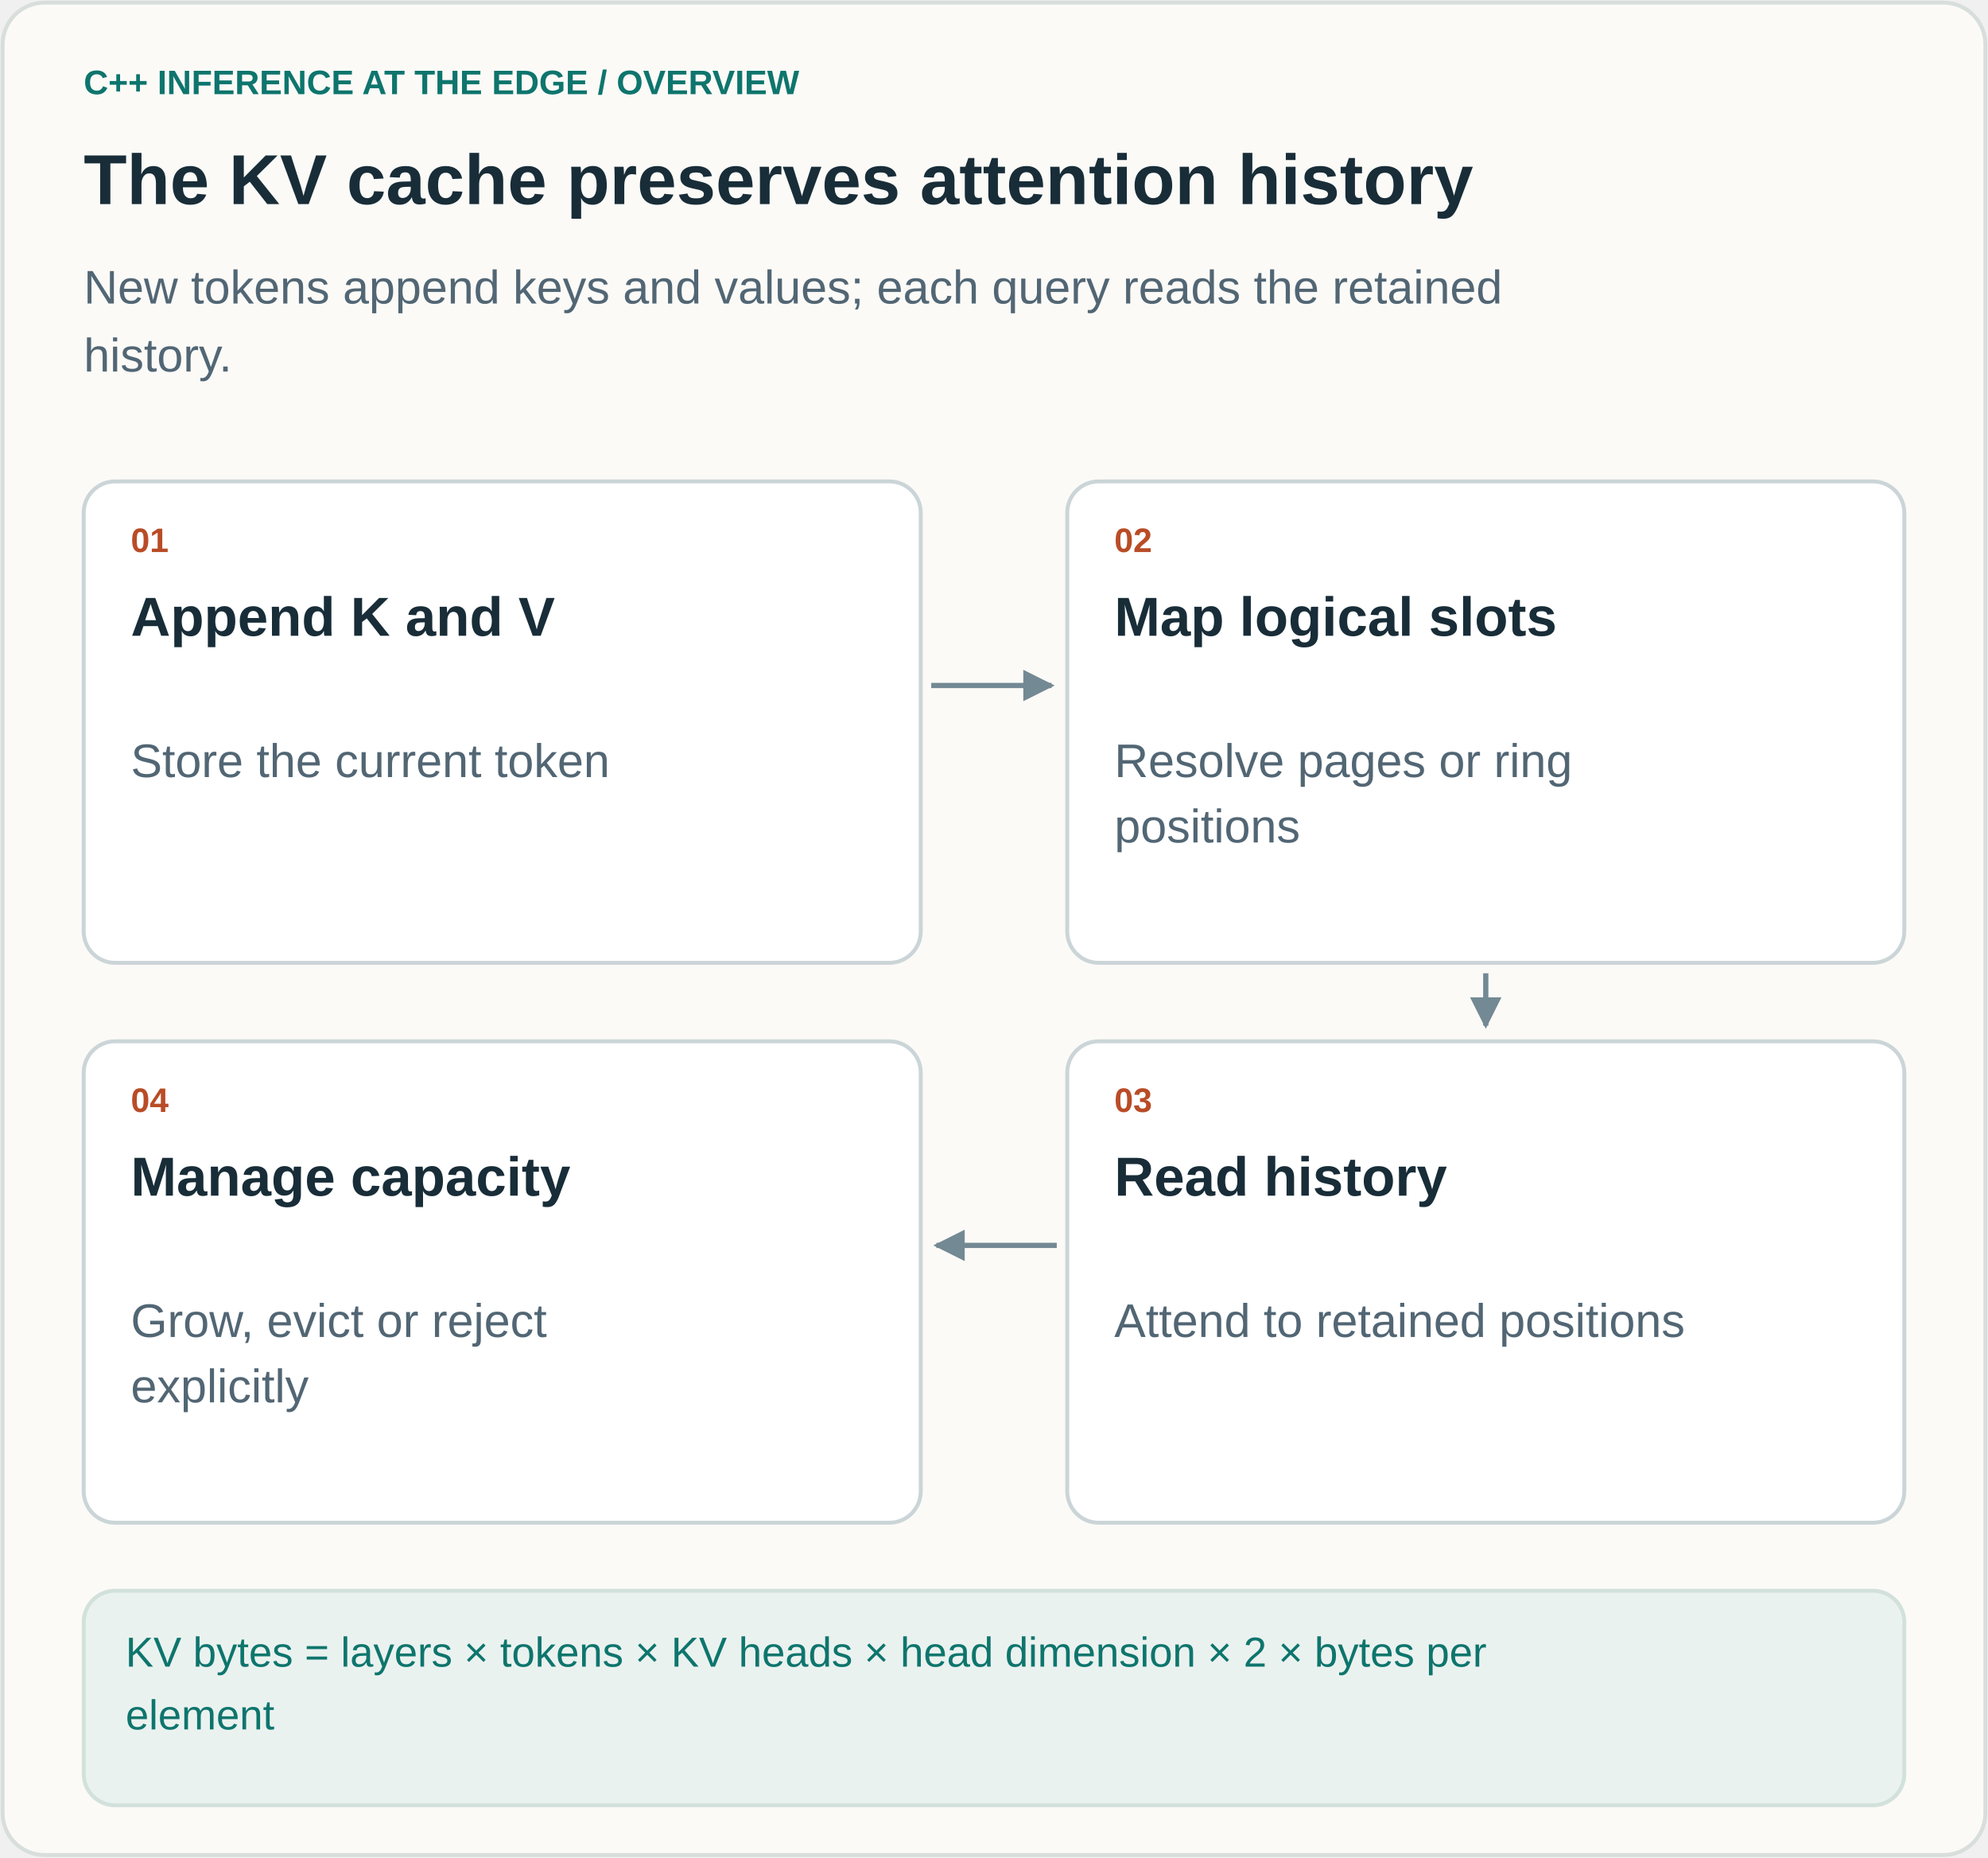
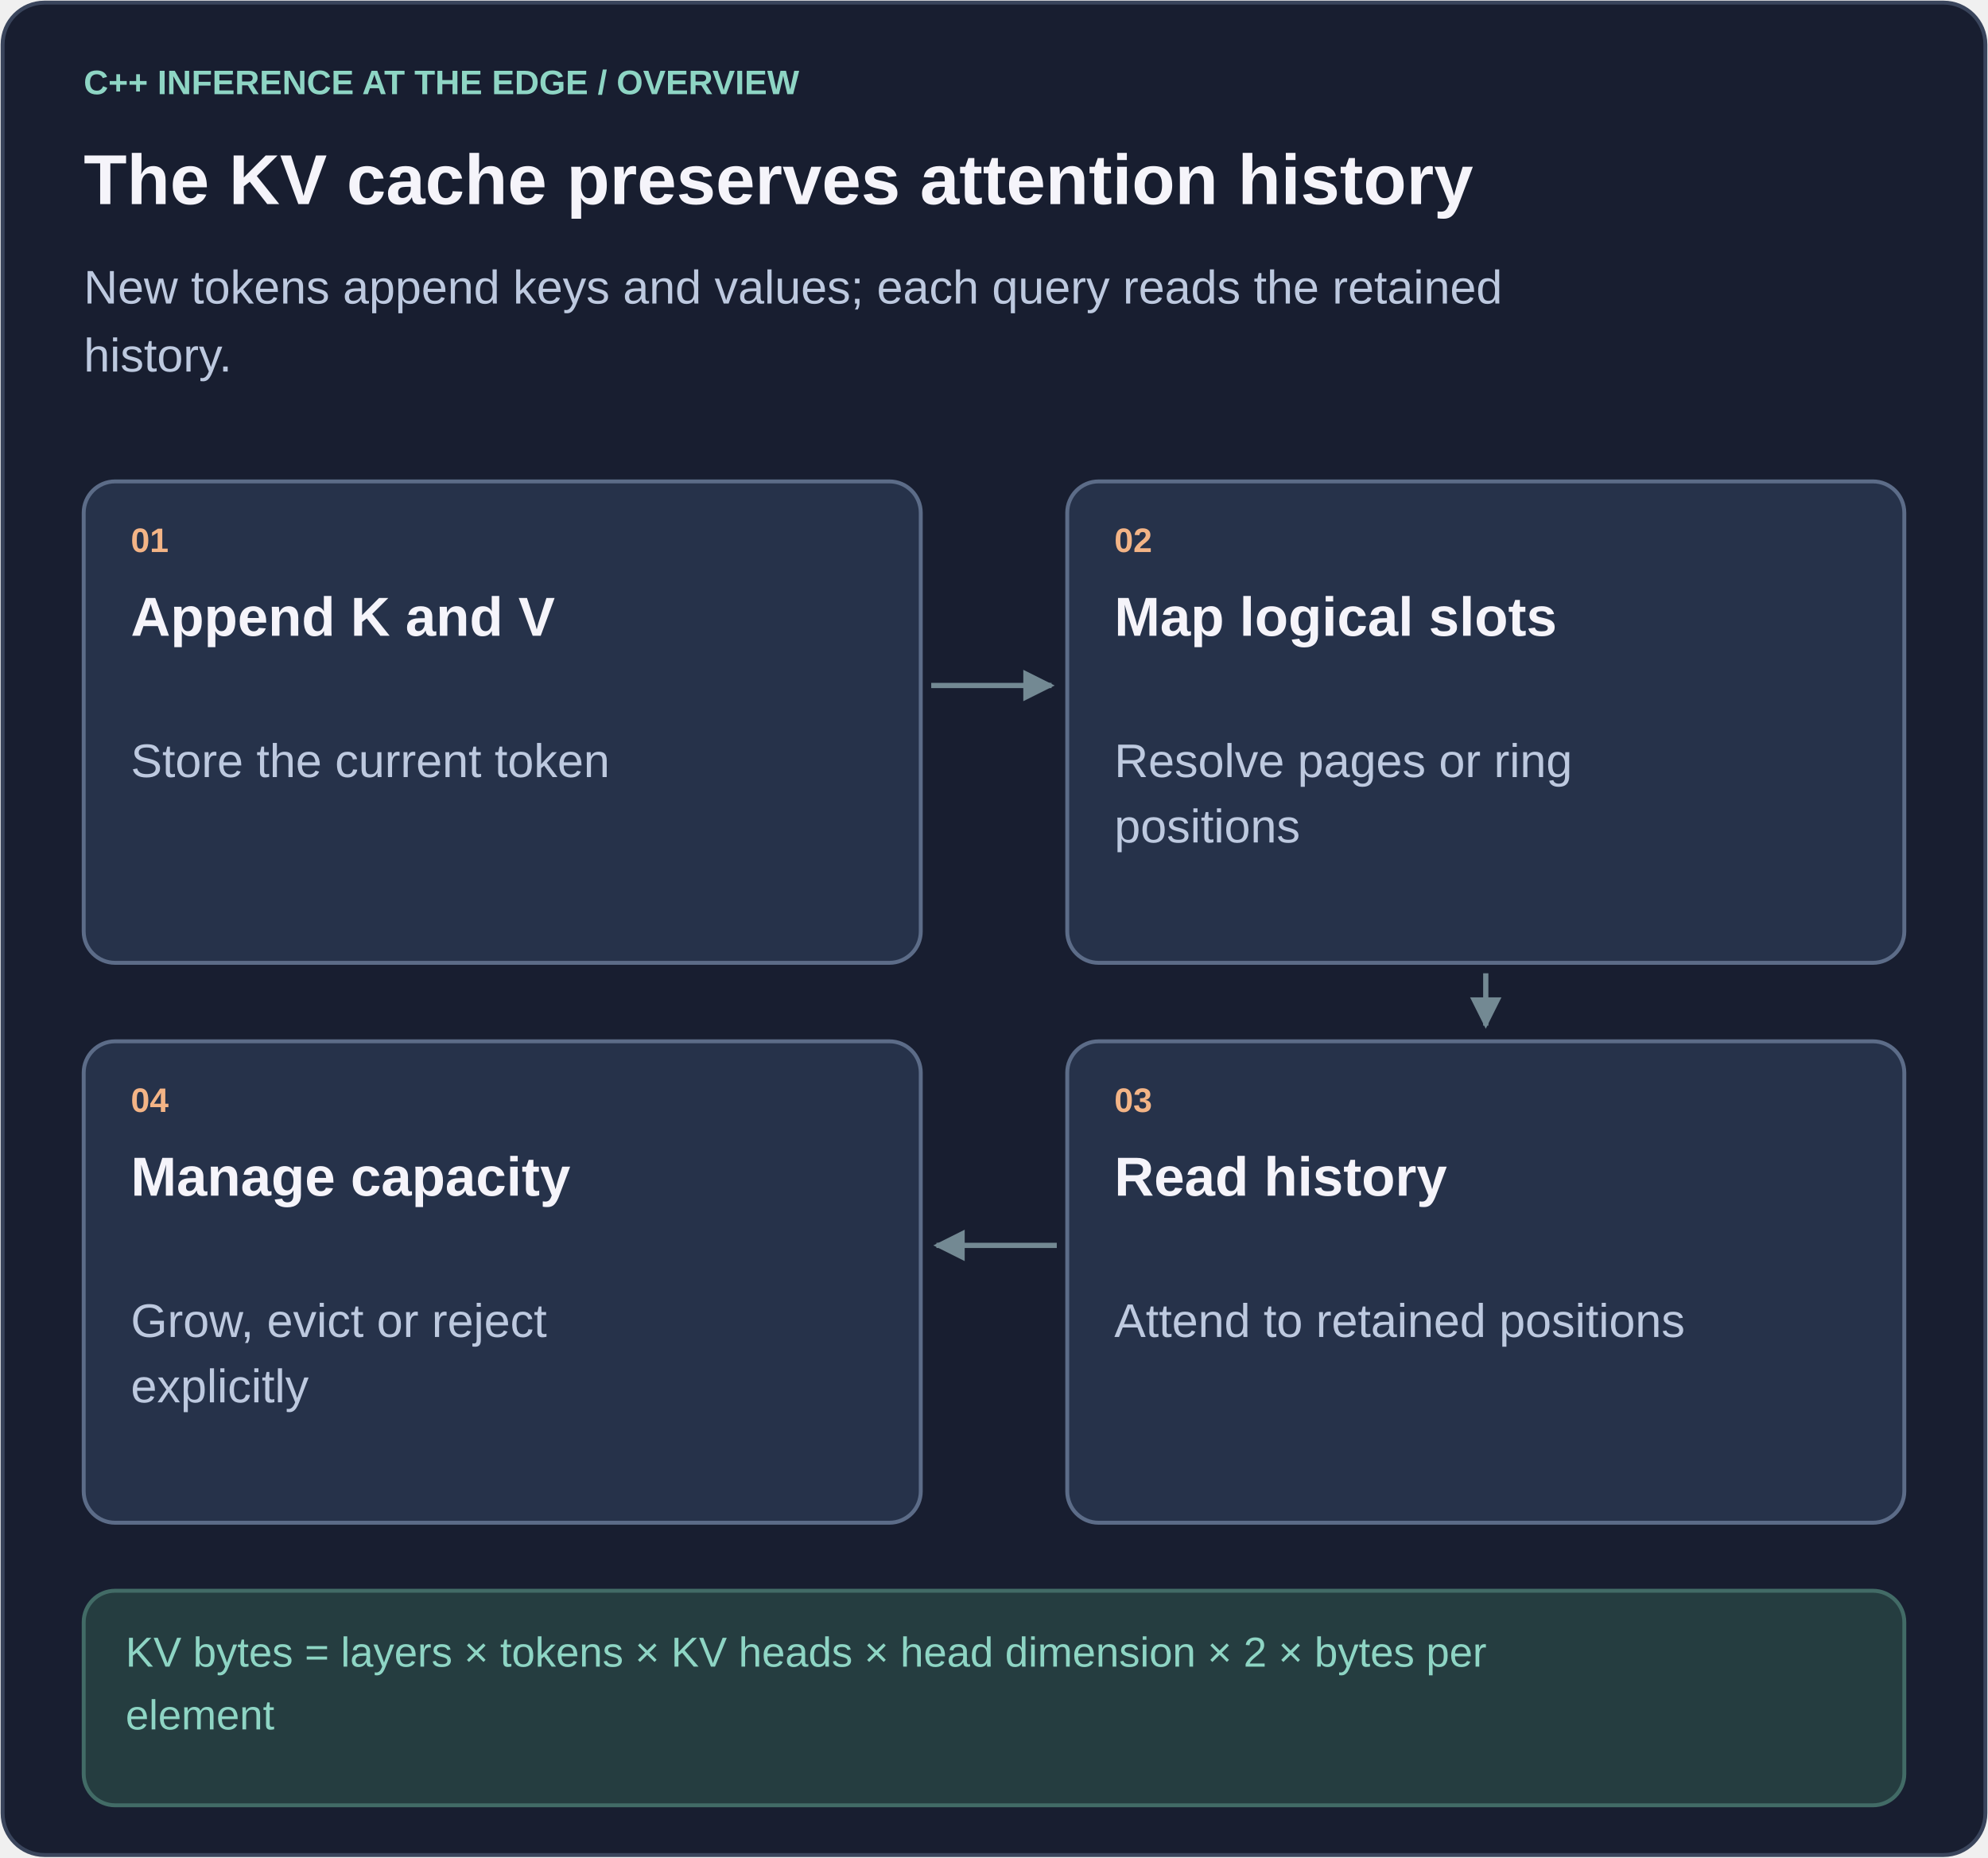
<svg xmlns="http://www.w3.org/2000/svg" width="760" height="710" viewBox="0 0 760 710" role="img" aria-labelledby="title desc">
  <defs>
    <marker id="arrow" viewBox="0 0 10 10" refX="9" refY="5" markerWidth="6" markerHeight="6" orient="auto-start-reverse">
      <path d="M0 0 L10 5 L0 10 Z" fill="#738993" />
    </marker>
  </defs>
  <g font-family="Arial, Helvetica, sans-serif">
-     <rect x="1" y="1" width="758" height="708" rx="16" fill="#fbfaf7" stroke="#d8dedb" stroke-width="1.5" />
-     <text x="32" y="36" font-size="13" fill="#0e756d" font-weight="700" text-anchor="start">C++ INFERENCE AT THE EDGE  /  OVERVIEW</text>
-     <text x="32" y="78" font-size="27" fill="#182d38" font-weight="600" text-anchor="start">The KV cache preserves attention history</text>
-     <text x="32" y="116" font-size="18" fill="#526674" font-weight="400" text-anchor="start">New tokens append keys and values; each query reads the retained</text>
-     <text x="32" y="142" font-size="18" fill="#526674" font-weight="400" text-anchor="start">history.</text>
-     <rect x="32" y="184" width="320" height="184" rx="12" fill="#fff" stroke="#cbd5d8" stroke-width="1.5" />
-     <text x="50" y="211" font-size="13" fill="#b94c27" font-weight="700" text-anchor="start">01</text>
-     <text x="50" y="243" font-size="21" fill="#182d38" font-weight="600" text-anchor="start">Append K and V</text>
-     <text x="50" y="297" font-size="18" fill="#526674" font-weight="400" text-anchor="start">Store the current token</text>
-     <rect x="408" y="184" width="320" height="184" rx="12" fill="#fff" stroke="#cbd5d8" stroke-width="1.5" />
-     <text x="426" y="211" font-size="13" fill="#b94c27" font-weight="700" text-anchor="start">02</text>
-     <text x="426" y="243" font-size="21" fill="#182d38" font-weight="600" text-anchor="start">Map logical slots</text>
-     <text x="426" y="297" font-size="18" fill="#526674" font-weight="400" text-anchor="start">Resolve pages or ring</text>
-     <text x="426" y="322" font-size="18" fill="#526674" font-weight="400" text-anchor="start">positions</text>
-     <rect x="408" y="398" width="320" height="184" rx="12" fill="#fff" stroke="#cbd5d8" stroke-width="1.5" />
-     <text x="426" y="425" font-size="13" fill="#b94c27" font-weight="700" text-anchor="start">03</text>
-     <text x="426" y="457" font-size="21" fill="#182d38" font-weight="600" text-anchor="start">Read history</text>
-     <text x="426" y="511" font-size="18" fill="#526674" font-weight="400" text-anchor="start">Attend to retained positions</text>
-     <rect x="32" y="398" width="320" height="184" rx="12" fill="#fff" stroke="#cbd5d8" stroke-width="1.5" />
-     <text x="50" y="425" font-size="13" fill="#b94c27" font-weight="700" text-anchor="start">04</text>
-     <text x="50" y="457" font-size="21" fill="#182d38" font-weight="600" text-anchor="start">Manage capacity</text>
-     <text x="50" y="511" font-size="18" fill="#526674" font-weight="400" text-anchor="start">Grow, evict or reject</text>
-     <text x="50" y="536" font-size="18" fill="#526674" font-weight="400" text-anchor="start">explicitly</text>
+     <rect x="1" y="1" width="758" height="708" rx="16" fill="#181e30" stroke="#3a455c" stroke-width="1.5" />
+     <text x="32" y="36" font-size="13" fill="#8ed5c4" font-weight="700" text-anchor="start">C++ INFERENCE AT THE EDGE  /  OVERVIEW</text>
+     <text x="32" y="78" font-size="27" fill="#f5f4fa" font-weight="600" text-anchor="start">The KV cache preserves attention history</text>
+     <text x="32" y="116" font-size="18" fill="#bdc9df" font-weight="400" text-anchor="start">New tokens append keys and values; each query reads the retained</text>
+     <text x="32" y="142" font-size="18" fill="#bdc9df" font-weight="400" text-anchor="start">history.</text>
+     <rect x="32" y="184" width="320" height="184" rx="12" fill="#26324a" stroke="#5c6c88" stroke-width="1.5" />
+     <text x="50" y="211" font-size="13" fill="#f3b486" font-weight="700" text-anchor="start">01</text>
+     <text x="50" y="243" font-size="21" fill="#f5f4fa" font-weight="600" text-anchor="start">Append K and V</text>
+     <text x="50" y="297" font-size="18" fill="#bdc9df" font-weight="400" text-anchor="start">Store the current token</text>
+     <rect x="408" y="184" width="320" height="184" rx="12" fill="#26324a" stroke="#5c6c88" stroke-width="1.5" />
+     <text x="426" y="211" font-size="13" fill="#f3b486" font-weight="700" text-anchor="start">02</text>
+     <text x="426" y="243" font-size="21" fill="#f5f4fa" font-weight="600" text-anchor="start">Map logical slots</text>
+     <text x="426" y="297" font-size="18" fill="#bdc9df" font-weight="400" text-anchor="start">Resolve pages or ring</text>
+     <text x="426" y="322" font-size="18" fill="#bdc9df" font-weight="400" text-anchor="start">positions</text>
+     <rect x="408" y="398" width="320" height="184" rx="12" fill="#26324a" stroke="#5c6c88" stroke-width="1.5" />
+     <text x="426" y="425" font-size="13" fill="#f3b486" font-weight="700" text-anchor="start">03</text>
+     <text x="426" y="457" font-size="21" fill="#f5f4fa" font-weight="600" text-anchor="start">Read history</text>
+     <text x="426" y="511" font-size="18" fill="#bdc9df" font-weight="400" text-anchor="start">Attend to retained positions</text>
+     <rect x="32" y="398" width="320" height="184" rx="12" fill="#26324a" stroke="#5c6c88" stroke-width="1.5" />
+     <text x="50" y="425" font-size="13" fill="#f3b486" font-weight="700" text-anchor="start">04</text>
+     <text x="50" y="457" font-size="21" fill="#f5f4fa" font-weight="600" text-anchor="start">Manage capacity</text>
+     <text x="50" y="511" font-size="18" fill="#bdc9df" font-weight="400" text-anchor="start">Grow, evict or reject</text>
+     <text x="50" y="536" font-size="18" fill="#bdc9df" font-weight="400" text-anchor="start">explicitly</text>
    <path d="M356 262 L402 262" fill="none" stroke="#738993" stroke-width="2" marker-end="url(#arrow)" />
    <path d="M568 372 L568 392" fill="none" stroke="#738993" stroke-width="2" marker-end="url(#arrow)" />
    <path d="M404 476 L358 476" fill="none" stroke="#738993" stroke-width="2" marker-end="url(#arrow)" />
-     <rect x="32" y="608" width="696" height="82" rx="12" fill="#eaf2ef" stroke="#d2e1db" stroke-width="1.5" />
-     <text x="48" y="637" font-size="16" fill="#0e756d" font-weight="400" text-anchor="start">KV bytes = layers × tokens × KV heads × head dimension × 2 × bytes per</text>
-     <text x="48" y="661" font-size="16" fill="#0e756d" font-weight="400" text-anchor="start">element</text>
+     <rect x="32" y="608" width="696" height="82" rx="12" fill="#253d40" stroke="#426b66" stroke-width="1.5" />
+     <text x="48" y="637" font-size="16" fill="#8ed5c4" font-weight="400" text-anchor="start">KV bytes = layers × tokens × KV heads × head dimension × 2 × bytes per</text>
+     <text x="48" y="661" font-size="16" fill="#8ed5c4" font-weight="400" text-anchor="start">element</text>
  </g>
</svg>
